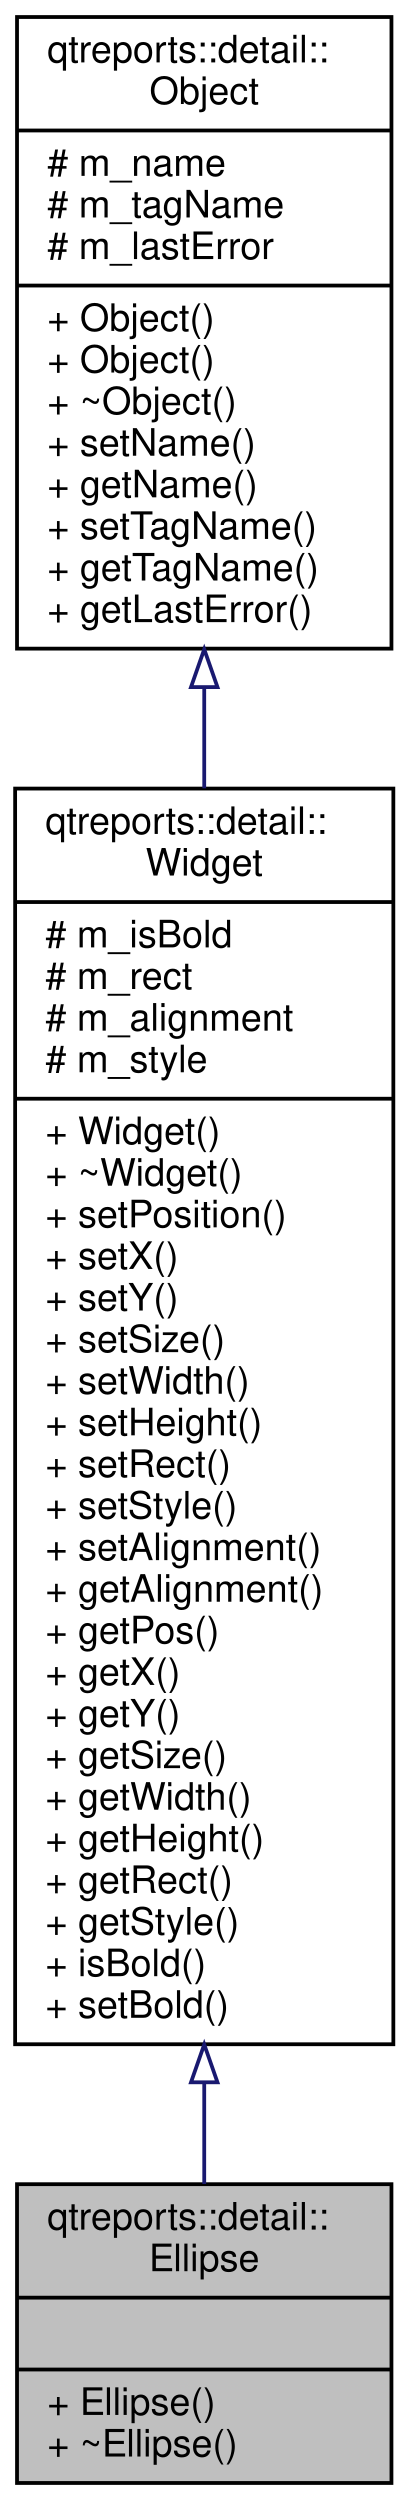
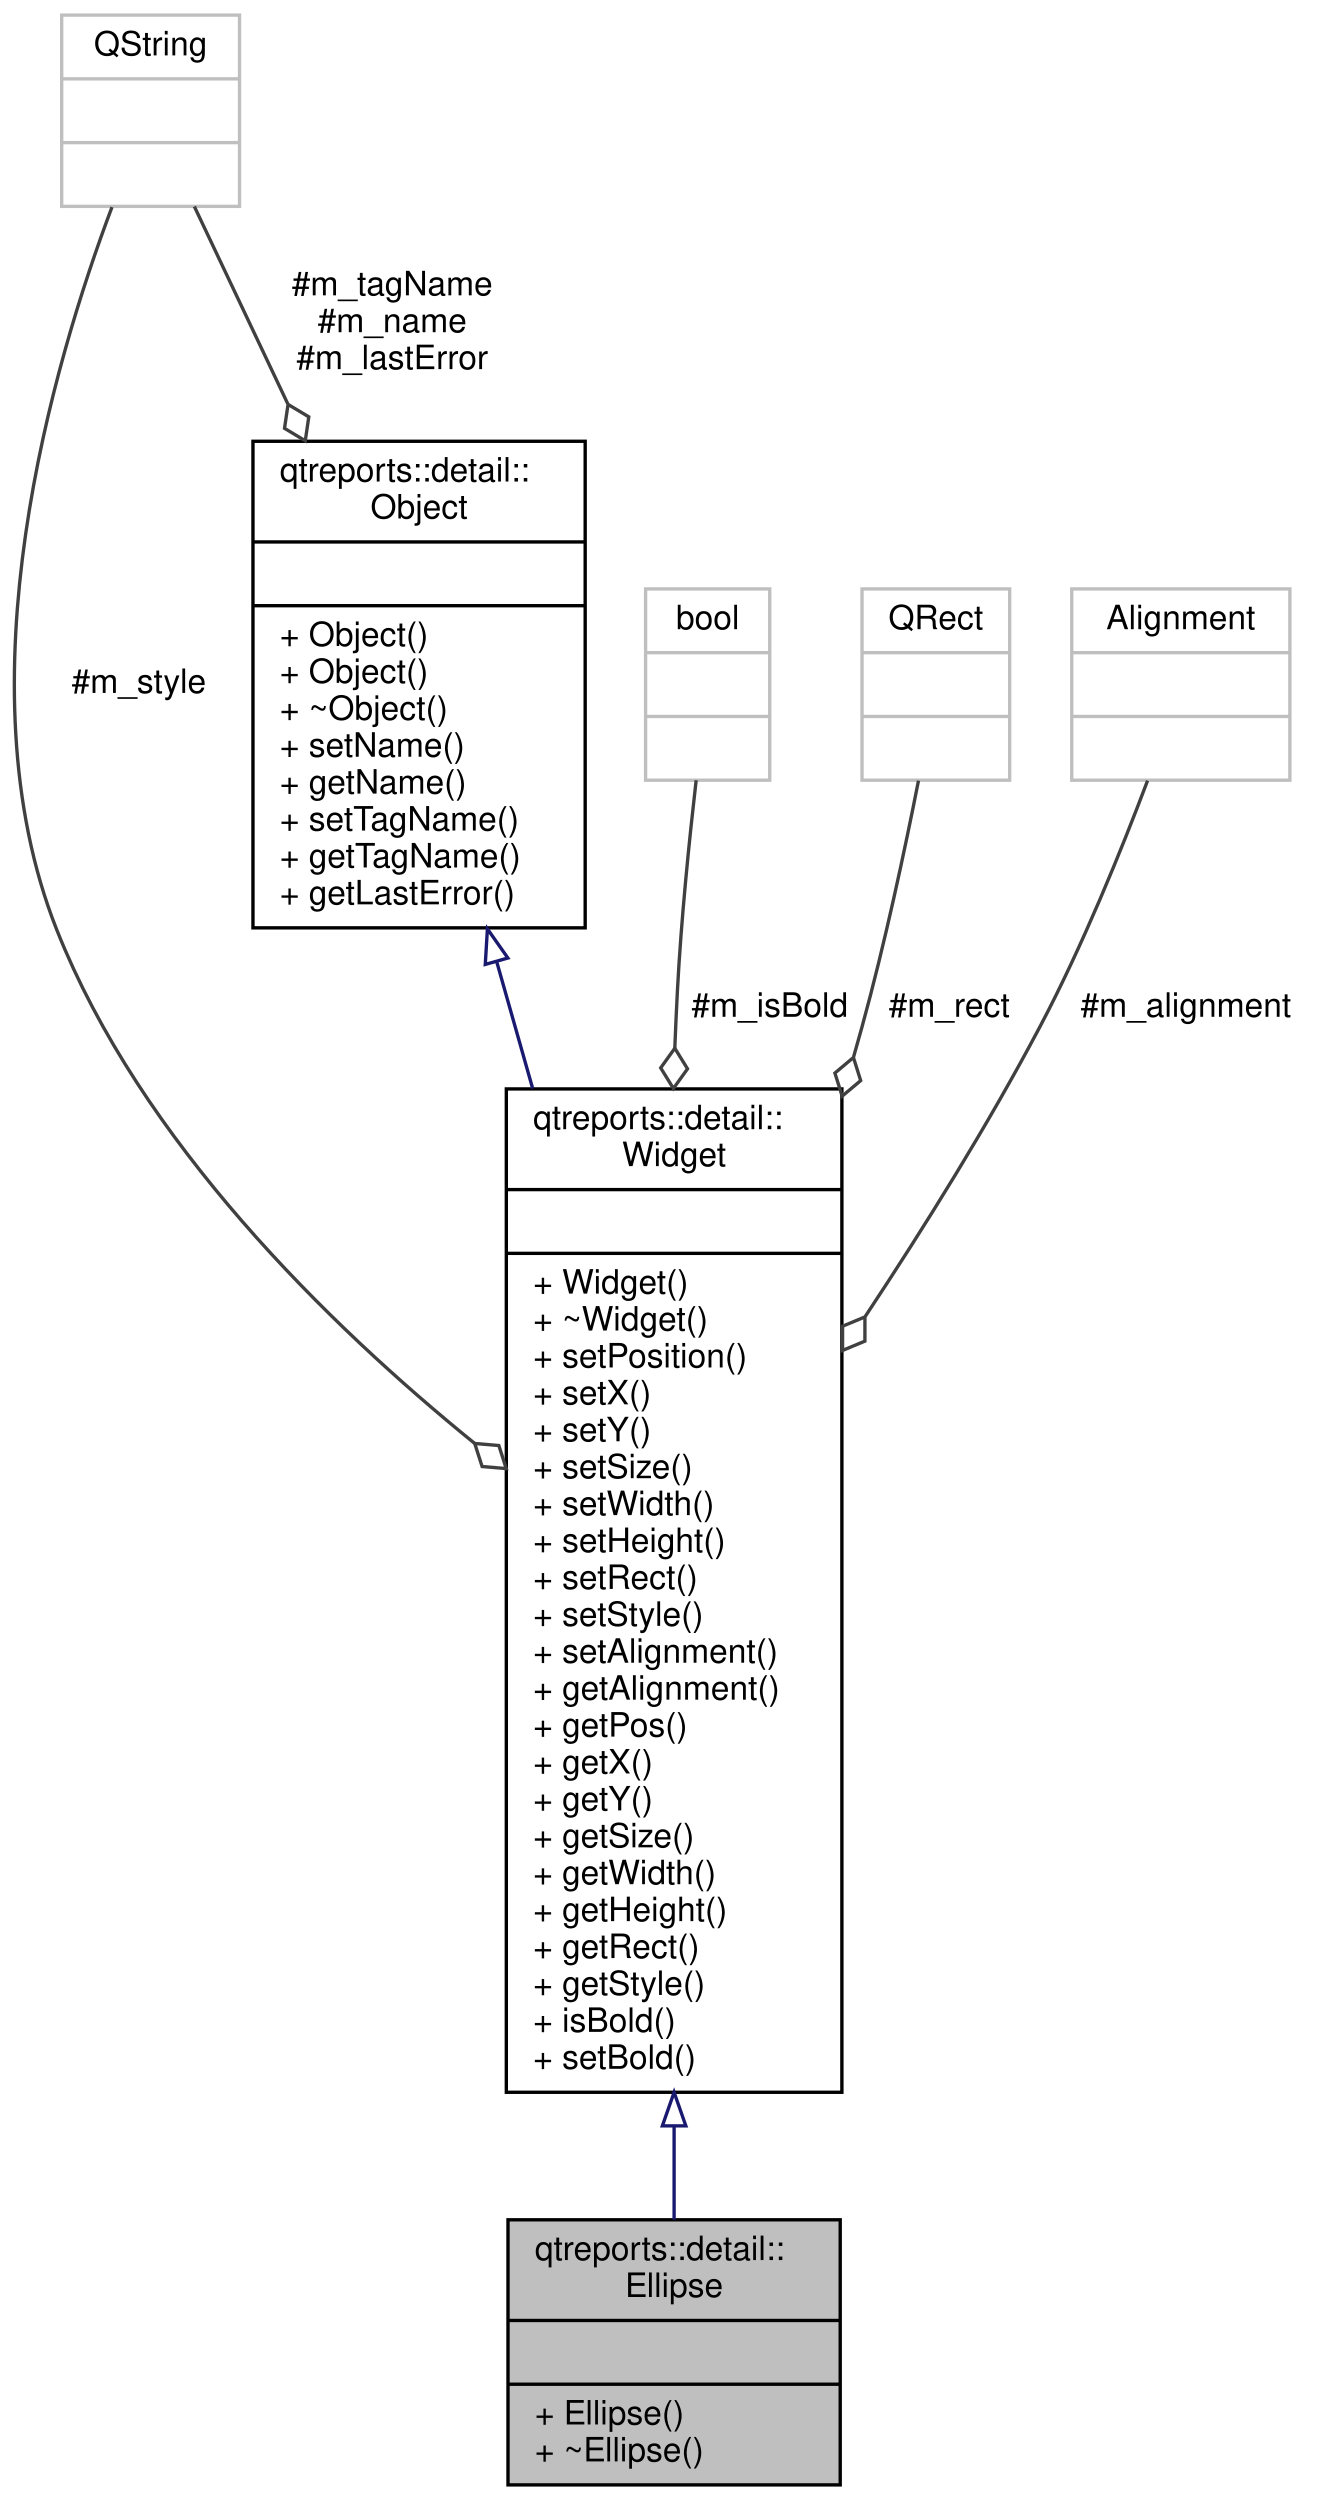
- <svg xmlns="http://www.w3.org/2000/svg" xmlns:xlink="http://www.w3.org/1999/xlink" width="108pt" height="661pt" viewBox="0.00 0.00 108.00 661.00">
-   <g id="graph0" class="graph" transform="scale(1 1) rotate(0) translate(4 657)">
+ <svg xmlns="http://www.w3.org/2000/svg" xmlns:xlink="http://www.w3.org/1999/xlink" width="395pt" height="745pt" viewBox="0.00 0.00 394.77 745.00">
+   <g id="graph0" class="graph" transform="scale(1 1) rotate(0) translate(4 741)">
    <g id="node1" class="node">
-       <polygon fill="#bfbfbf" stroke="black" points="0.5,-0.5 0.5,-79.5 99.5,-79.5 99.5,-0.5 0.5,-0.5" />
-       <text text-anchor="start" x="8.5" y="-67.5" font-family="Helvetica,sans-Serif" font-size="10.00">qtreports::detail::</text>
-       <text text-anchor="middle" x="50" y="-56.5" font-family="Helvetica,sans-Serif" font-size="10.00">Ellipse</text>
-       <polyline fill="none" stroke="black" points="0.5,-49.5 99.5,-49.5 " />
-       <text text-anchor="middle" x="50" y="-37.5" font-family="Helvetica,sans-Serif" font-size="10.00"> </text>
-       <polyline fill="none" stroke="black" points="0.5,-30.5 99.5,-30.5 " />
-       <text text-anchor="start" x="8.5" y="-18.5" font-family="Helvetica,sans-Serif" font-size="10.00">+ Ellipse()</text>
-       <text text-anchor="start" x="8.5" y="-7.5" font-family="Helvetica,sans-Serif" font-size="10.00">+ ~Ellipse()</text>
+       <polygon fill="#bfbfbf" stroke="black" points="147.268,-0.5 147.268,-79.5 246.268,-79.5 246.268,-0.5 147.268,-0.5" />
+       <text text-anchor="start" x="155.268" y="-67.5" font-family="Helvetica,sans-Serif" font-size="10.00">qtreports::detail::</text>
+       <text text-anchor="middle" x="196.768" y="-56.5" font-family="Helvetica,sans-Serif" font-size="10.00">Ellipse</text>
+       <polyline fill="none" stroke="black" points="147.268,-49.5 246.268,-49.5 " />
+       <text text-anchor="middle" x="196.768" y="-37.5" font-family="Helvetica,sans-Serif" font-size="10.00"> </text>
+       <polyline fill="none" stroke="black" points="147.268,-30.5 246.268,-30.5 " />
+       <text text-anchor="start" x="155.268" y="-18.5" font-family="Helvetica,sans-Serif" font-size="10.00">+ Ellipse()</text>
+       <text text-anchor="start" x="155.268" y="-7.5" font-family="Helvetica,sans-Serif" font-size="10.00">+ ~Ellipse()</text>
    </g>
    <g id="node2" class="node">
      <g id="a_node2">
        <a xlink:href="classqtreports_1_1detail_1_1_widget.html" target="_top" xlink:title="Базовый класс для тэгов, которые подлежат отображению ">
-           <polygon fill="none" stroke="black" points="0,-116.5 0,-448.5 100,-448.5 100,-116.5 0,-116.5" />
-           <text text-anchor="start" x="8" y="-436.5" font-family="Helvetica,sans-Serif" font-size="10.00">qtreports::detail::</text>
-           <text text-anchor="middle" x="50" y="-425.5" font-family="Helvetica,sans-Serif" font-size="10.00">Widget</text>
-           <polyline fill="none" stroke="black" points="0,-418.5 100,-418.5 " />
-           <text text-anchor="start" x="8" y="-406.5" font-family="Helvetica,sans-Serif" font-size="10.00"># m_isBold</text>
-           <text text-anchor="start" x="8" y="-395.5" font-family="Helvetica,sans-Serif" font-size="10.00"># m_rect</text>
-           <text text-anchor="start" x="8" y="-384.5" font-family="Helvetica,sans-Serif" font-size="10.00"># m_alignment</text>
-           <text text-anchor="start" x="8" y="-373.5" font-family="Helvetica,sans-Serif" font-size="10.00"># m_style</text>
-           <polyline fill="none" stroke="black" points="0,-366.5 100,-366.5 " />
-           <text text-anchor="start" x="8" y="-354.5" font-family="Helvetica,sans-Serif" font-size="10.00">+ Widget()</text>
-           <text text-anchor="start" x="8" y="-343.5" font-family="Helvetica,sans-Serif" font-size="10.00">+ ~Widget()</text>
-           <text text-anchor="start" x="8" y="-332.5" font-family="Helvetica,sans-Serif" font-size="10.00">+ setPosition()</text>
-           <text text-anchor="start" x="8" y="-321.5" font-family="Helvetica,sans-Serif" font-size="10.00">+ setX()</text>
-           <text text-anchor="start" x="8" y="-310.5" font-family="Helvetica,sans-Serif" font-size="10.00">+ setY()</text>
-           <text text-anchor="start" x="8" y="-299.5" font-family="Helvetica,sans-Serif" font-size="10.00">+ setSize()</text>
-           <text text-anchor="start" x="8" y="-288.5" font-family="Helvetica,sans-Serif" font-size="10.00">+ setWidth()</text>
-           <text text-anchor="start" x="8" y="-277.5" font-family="Helvetica,sans-Serif" font-size="10.00">+ setHeight()</text>
-           <text text-anchor="start" x="8" y="-266.5" font-family="Helvetica,sans-Serif" font-size="10.00">+ setRect()</text>
-           <text text-anchor="start" x="8" y="-255.5" font-family="Helvetica,sans-Serif" font-size="10.00">+ setStyle()</text>
-           <text text-anchor="start" x="8" y="-244.5" font-family="Helvetica,sans-Serif" font-size="10.00">+ setAlignment()</text>
-           <text text-anchor="start" x="8" y="-233.5" font-family="Helvetica,sans-Serif" font-size="10.00">+ getAlignment()</text>
-           <text text-anchor="start" x="8" y="-222.5" font-family="Helvetica,sans-Serif" font-size="10.00">+ getPos()</text>
-           <text text-anchor="start" x="8" y="-211.5" font-family="Helvetica,sans-Serif" font-size="10.00">+ getX()</text>
-           <text text-anchor="start" x="8" y="-200.5" font-family="Helvetica,sans-Serif" font-size="10.00">+ getY()</text>
-           <text text-anchor="start" x="8" y="-189.5" font-family="Helvetica,sans-Serif" font-size="10.00">+ getSize()</text>
-           <text text-anchor="start" x="8" y="-178.5" font-family="Helvetica,sans-Serif" font-size="10.00">+ getWidth()</text>
-           <text text-anchor="start" x="8" y="-167.5" font-family="Helvetica,sans-Serif" font-size="10.00">+ getHeight()</text>
-           <text text-anchor="start" x="8" y="-156.5" font-family="Helvetica,sans-Serif" font-size="10.00">+ getRect()</text>
-           <text text-anchor="start" x="8" y="-145.5" font-family="Helvetica,sans-Serif" font-size="10.00">+ getStyle()</text>
-           <text text-anchor="start" x="8" y="-134.5" font-family="Helvetica,sans-Serif" font-size="10.00">+ isBold()</text>
-           <text text-anchor="start" x="8" y="-123.5" font-family="Helvetica,sans-Serif" font-size="10.00">+ setBold()</text>
+           <polygon fill="none" stroke="black" points="146.768,-117.5 146.768,-416.5 246.768,-416.5 246.768,-117.5 146.768,-117.5" />
+           <text text-anchor="start" x="154.768" y="-404.5" font-family="Helvetica,sans-Serif" font-size="10.00">qtreports::detail::</text>
+           <text text-anchor="middle" x="196.768" y="-393.5" font-family="Helvetica,sans-Serif" font-size="10.00">Widget</text>
+           <polyline fill="none" stroke="black" points="146.768,-386.5 246.768,-386.5 " />
+           <text text-anchor="middle" x="196.768" y="-374.5" font-family="Helvetica,sans-Serif" font-size="10.00"> </text>
+           <polyline fill="none" stroke="black" points="146.768,-367.5 246.768,-367.5 " />
+           <text text-anchor="start" x="154.768" y="-355.5" font-family="Helvetica,sans-Serif" font-size="10.00">+ Widget()</text>
+           <text text-anchor="start" x="154.768" y="-344.5" font-family="Helvetica,sans-Serif" font-size="10.00">+ ~Widget()</text>
+           <text text-anchor="start" x="154.768" y="-333.5" font-family="Helvetica,sans-Serif" font-size="10.00">+ setPosition()</text>
+           <text text-anchor="start" x="154.768" y="-322.5" font-family="Helvetica,sans-Serif" font-size="10.00">+ setX()</text>
+           <text text-anchor="start" x="154.768" y="-311.5" font-family="Helvetica,sans-Serif" font-size="10.00">+ setY()</text>
+           <text text-anchor="start" x="154.768" y="-300.5" font-family="Helvetica,sans-Serif" font-size="10.00">+ setSize()</text>
+           <text text-anchor="start" x="154.768" y="-289.5" font-family="Helvetica,sans-Serif" font-size="10.00">+ setWidth()</text>
+           <text text-anchor="start" x="154.768" y="-278.5" font-family="Helvetica,sans-Serif" font-size="10.00">+ setHeight()</text>
+           <text text-anchor="start" x="154.768" y="-267.5" font-family="Helvetica,sans-Serif" font-size="10.00">+ setRect()</text>
+           <text text-anchor="start" x="154.768" y="-256.5" font-family="Helvetica,sans-Serif" font-size="10.00">+ setStyle()</text>
+           <text text-anchor="start" x="154.768" y="-245.5" font-family="Helvetica,sans-Serif" font-size="10.00">+ setAlignment()</text>
+           <text text-anchor="start" x="154.768" y="-234.5" font-family="Helvetica,sans-Serif" font-size="10.00">+ getAlignment()</text>
+           <text text-anchor="start" x="154.768" y="-223.5" font-family="Helvetica,sans-Serif" font-size="10.00">+ getPos()</text>
+           <text text-anchor="start" x="154.768" y="-212.5" font-family="Helvetica,sans-Serif" font-size="10.00">+ getX()</text>
+           <text text-anchor="start" x="154.768" y="-201.5" font-family="Helvetica,sans-Serif" font-size="10.00">+ getY()</text>
+           <text text-anchor="start" x="154.768" y="-190.5" font-family="Helvetica,sans-Serif" font-size="10.00">+ getSize()</text>
+           <text text-anchor="start" x="154.768" y="-179.5" font-family="Helvetica,sans-Serif" font-size="10.00">+ getWidth()</text>
+           <text text-anchor="start" x="154.768" y="-168.5" font-family="Helvetica,sans-Serif" font-size="10.00">+ getHeight()</text>
+           <text text-anchor="start" x="154.768" y="-157.5" font-family="Helvetica,sans-Serif" font-size="10.00">+ getRect()</text>
+           <text text-anchor="start" x="154.768" y="-146.5" font-family="Helvetica,sans-Serif" font-size="10.00">+ getStyle()</text>
+           <text text-anchor="start" x="154.768" y="-135.5" font-family="Helvetica,sans-Serif" font-size="10.00">+ isBold()</text>
+           <text text-anchor="start" x="154.768" y="-124.5" font-family="Helvetica,sans-Serif" font-size="10.00">+ setBold()</text>
        </a>
      </g>
    </g>
    <g id="edge1" class="edge">
-       <path fill="none" stroke="midnightblue" d="M50,-106.227C50,-96.624 50,-87.618 50,-79.545" />
-       <polygon fill="none" stroke="midnightblue" points="46.5,-106.436 50,-116.436 53.5,-106.436 46.5,-106.436" />
+       <path fill="none" stroke="midnightblue" d="M196.768,-107.322C196.768,-97.337 196.768,-87.939 196.768,-79.531" />
+       <polygon fill="none" stroke="midnightblue" points="193.268,-107.489 196.768,-117.489 200.268,-107.489 193.268,-107.489" />
    </g>
    <g id="node3" class="node">
      <g id="a_node3">
        <a xlink:href="classqtreports_1_1detail_1_1_object.html" target="_top" xlink:title="Базовый класс для любого тэга ">
-           <polygon fill="none" stroke="black" points="0.5,-485.5 0.5,-652.5 99.5,-652.5 99.5,-485.5 0.5,-485.5" />
-           <text text-anchor="start" x="8.5" y="-640.5" font-family="Helvetica,sans-Serif" font-size="10.00">qtreports::detail::</text>
-           <text text-anchor="middle" x="50" y="-629.5" font-family="Helvetica,sans-Serif" font-size="10.00">Object</text>
-           <polyline fill="none" stroke="black" points="0.5,-622.5 99.5,-622.5 " />
-           <text text-anchor="start" x="8.5" y="-610.5" font-family="Helvetica,sans-Serif" font-size="10.00"># m_name</text>
-           <text text-anchor="start" x="8.5" y="-599.5" font-family="Helvetica,sans-Serif" font-size="10.00"># m_tagName</text>
-           <text text-anchor="start" x="8.5" y="-588.5" font-family="Helvetica,sans-Serif" font-size="10.00"># m_lastError</text>
-           <polyline fill="none" stroke="black" points="0.5,-581.5 99.5,-581.5 " />
-           <text text-anchor="start" x="8.5" y="-569.5" font-family="Helvetica,sans-Serif" font-size="10.00">+ Object()</text>
-           <text text-anchor="start" x="8.5" y="-558.5" font-family="Helvetica,sans-Serif" font-size="10.00">+ Object()</text>
-           <text text-anchor="start" x="8.5" y="-547.5" font-family="Helvetica,sans-Serif" font-size="10.00">+ ~Object()</text>
-           <text text-anchor="start" x="8.5" y="-536.5" font-family="Helvetica,sans-Serif" font-size="10.00">+ setName()</text>
-           <text text-anchor="start" x="8.5" y="-525.5" font-family="Helvetica,sans-Serif" font-size="10.00">+ getName()</text>
-           <text text-anchor="start" x="8.5" y="-514.5" font-family="Helvetica,sans-Serif" font-size="10.00">+ setTagName()</text>
-           <text text-anchor="start" x="8.5" y="-503.5" font-family="Helvetica,sans-Serif" font-size="10.00">+ getTagName()</text>
-           <text text-anchor="start" x="8.5" y="-492.5" font-family="Helvetica,sans-Serif" font-size="10.00">+ getLastError()</text>
+           <polygon fill="none" stroke="black" points="71.268,-464.5 71.268,-609.5 170.268,-609.5 170.268,-464.5 71.268,-464.5" />
+           <text text-anchor="start" x="79.268" y="-597.5" font-family="Helvetica,sans-Serif" font-size="10.00">qtreports::detail::</text>
+           <text text-anchor="middle" x="120.768" y="-586.5" font-family="Helvetica,sans-Serif" font-size="10.00">Object</text>
+           <polyline fill="none" stroke="black" points="71.268,-579.5 170.268,-579.5 " />
+           <text text-anchor="middle" x="120.768" y="-567.5" font-family="Helvetica,sans-Serif" font-size="10.00"> </text>
+           <polyline fill="none" stroke="black" points="71.268,-560.5 170.268,-560.5 " />
+           <text text-anchor="start" x="79.268" y="-548.5" font-family="Helvetica,sans-Serif" font-size="10.00">+ Object()</text>
+           <text text-anchor="start" x="79.268" y="-537.5" font-family="Helvetica,sans-Serif" font-size="10.00">+ Object()</text>
+           <text text-anchor="start" x="79.268" y="-526.5" font-family="Helvetica,sans-Serif" font-size="10.00">+ ~Object()</text>
+           <text text-anchor="start" x="79.268" y="-515.5" font-family="Helvetica,sans-Serif" font-size="10.00">+ setName()</text>
+           <text text-anchor="start" x="79.268" y="-504.5" font-family="Helvetica,sans-Serif" font-size="10.00">+ getName()</text>
+           <text text-anchor="start" x="79.268" y="-493.5" font-family="Helvetica,sans-Serif" font-size="10.00">+ setTagName()</text>
+           <text text-anchor="start" x="79.268" y="-482.5" font-family="Helvetica,sans-Serif" font-size="10.00">+ getTagName()</text>
+           <text text-anchor="start" x="79.268" y="-471.5" font-family="Helvetica,sans-Serif" font-size="10.00">+ getLastError()</text>
        </a>
      </g>
    </g>
    <g id="edge2" class="edge">
-       <path fill="none" stroke="midnightblue" d="M50,-475.284C50,-466.609 50,-457.654 50,-448.571" />
-       <polygon fill="none" stroke="midnightblue" points="46.5,-475.329 50,-485.329 53.5,-475.329 46.5,-475.329" />
+       <path fill="none" stroke="midnightblue" d="M143.955,-454.235C147.37,-442.195 150.973,-429.487 154.629,-416.598" />
+       <polygon fill="none" stroke="midnightblue" points="140.496,-453.605 141.135,-464.181 147.23,-455.515 140.496,-453.605" />
+     </g>
+     <g id="node4" class="node">
+       <polygon fill="none" stroke="#bfbfbf" points="14.268,-679.5 14.268,-736.5 67.268,-736.5 67.268,-679.5 14.268,-679.5" />
+       <text text-anchor="middle" x="40.768" y="-724.5" font-family="Helvetica,sans-Serif" font-size="10.00">QString</text>
+       <polyline fill="none" stroke="#bfbfbf" points="14.268,-717.5 67.268,-717.5 " />
+       <text text-anchor="middle" x="40.768" y="-705.5" font-family="Helvetica,sans-Serif" font-size="10.00"> </text>
+       <polyline fill="none" stroke="#bfbfbf" points="14.268,-698.5 67.268,-698.5 " />
+       <text text-anchor="middle" x="40.768" y="-686.5" font-family="Helvetica,sans-Serif" font-size="10.00"> </text>
+     </g>
+     <g id="edge4" class="edge">
+       <path fill="none" stroke="#404040" d="M29.252,-679.277C11.801,-632.953 -16.382,-537.641 12.768,-464 37.734,-400.929 93.657,-346.3 137.34,-310.855" />
+       <polygon fill="none" stroke="#404040" points="137.355,-310.843 139.556,-303.976 146.741,-303.367 144.54,-310.234 137.355,-310.843" />
+       <text text-anchor="middle" x="37.268" y="-534.5" font-family="Helvetica,sans-Serif" font-size="10.00"> #m_style</text>
+     </g>
+     <g id="edge3" class="edge">
+       <path fill="none" stroke="#404040" d="M53.8,-679.471C61.453,-663.303 71.573,-641.925 81.621,-620.699" />
+       <polygon fill="none" stroke="#404040" points="81.721,-620.488 80.672,-613.353 86.855,-609.642 87.903,-616.776 81.721,-620.488" />
+       <text text-anchor="middle" x="112.768" y="-653" font-family="Helvetica,sans-Serif" font-size="10.00"> #m_tagName</text>
+       <text text-anchor="middle" x="112.768" y="-642" font-family="Helvetica,sans-Serif" font-size="10.00">#m_name</text>
+       <text text-anchor="middle" x="112.768" y="-631" font-family="Helvetica,sans-Serif" font-size="10.00">#m_lastError</text>
+     </g>
+     <g id="node5" class="node">
+       <polygon fill="none" stroke="#bfbfbf" points="188.268,-508.5 188.268,-565.5 225.268,-565.5 225.268,-508.5 188.268,-508.5" />
+       <text text-anchor="middle" x="206.768" y="-553.5" font-family="Helvetica,sans-Serif" font-size="10.00">bool</text>
+       <polyline fill="none" stroke="#bfbfbf" points="188.268,-546.5 225.268,-546.5 " />
+       <text text-anchor="middle" x="206.768" y="-534.5" font-family="Helvetica,sans-Serif" font-size="10.00"> </text>
+       <polyline fill="none" stroke="#bfbfbf" points="188.268,-527.5 225.268,-527.5 " />
+       <text text-anchor="middle" x="206.768" y="-515.5" font-family="Helvetica,sans-Serif" font-size="10.00"> </text>
+     </g>
+     <g id="edge5" class="edge">
+       <path fill="none" stroke="#404040" d="M203.339,-508.478C201.289,-490.687 198.875,-467.013 197.768,-446 197.469,-440.32 197.208,-434.536 196.98,-428.693" />
+       <polygon fill="none" stroke="#404040" points="196.978,-428.624 192.771,-422.767 196.56,-416.631 200.766,-422.488 196.978,-428.624" />
+       <text text-anchor="middle" x="225.268" y="-438" font-family="Helvetica,sans-Serif" font-size="10.00"> #m_isBold</text>
+     </g>
+     <g id="node6" class="node">
+       <polygon fill="none" stroke="#bfbfbf" points="252.768,-508.5 252.768,-565.5 296.768,-565.5 296.768,-508.5 252.768,-508.5" />
+       <text text-anchor="middle" x="274.768" y="-553.5" font-family="Helvetica,sans-Serif" font-size="10.00">QRect</text>
+       <polyline fill="none" stroke="#bfbfbf" points="252.768,-546.5 296.768,-546.5 " />
+       <text text-anchor="middle" x="274.768" y="-534.5" font-family="Helvetica,sans-Serif" font-size="10.00"> </text>
+       <polyline fill="none" stroke="#bfbfbf" points="252.768,-527.5 296.768,-527.5 " />
+       <text text-anchor="middle" x="274.768" y="-515.5" font-family="Helvetica,sans-Serif" font-size="10.00"> </text>
+     </g>
+     <g id="edge6" class="edge">
+       <path fill="none" stroke="#404040" d="M269.595,-508.367C265.569,-487.955 259.541,-459.567 252.768,-435 251.95,-432.034 251.11,-429.042 250.251,-426.033" />
+       <polygon fill="none" stroke="#404040" points="250.204,-425.869 244.685,-421.227 246.848,-414.348 252.366,-418.99 250.204,-425.869" />
+       <text text-anchor="middle" x="278.768" y="-438" font-family="Helvetica,sans-Serif" font-size="10.00"> #m_rect</text>
+     </g>
+     <g id="node7" class="node">
+       <polygon fill="none" stroke="#bfbfbf" points="315.268,-508.5 315.268,-565.5 380.268,-565.5 380.268,-508.5 315.268,-508.5" />
+       <text text-anchor="middle" x="347.768" y="-553.5" font-family="Helvetica,sans-Serif" font-size="10.00">Alignment</text>
+       <polyline fill="none" stroke="#bfbfbf" points="315.268,-546.5 380.268,-546.5 " />
+       <text text-anchor="middle" x="347.768" y="-534.5" font-family="Helvetica,sans-Serif" font-size="10.00"> </text>
+       <polyline fill="none" stroke="#bfbfbf" points="315.268,-527.5 380.268,-527.5 " />
+       <text text-anchor="middle" x="347.768" y="-515.5" font-family="Helvetica,sans-Serif" font-size="10.00"> </text>
+     </g>
+     <g id="edge7" class="edge">
+       <path fill="none" stroke="#404040" d="M337.86,-508.37C330.075,-487.711 318.457,-459.01 305.768,-435 290.419,-405.957 271.476,-375.503 253.71,-348.673" />
+       <polygon fill="none" stroke="#404040" points="253.633,-348.558 246.974,-345.789 246.969,-338.578 253.627,-341.346 253.633,-348.558" />
+       <text text-anchor="middle" x="349.268" y="-438" font-family="Helvetica,sans-Serif" font-size="10.00"> #m_alignment</text>
    </g>
  </g>
</svg>
